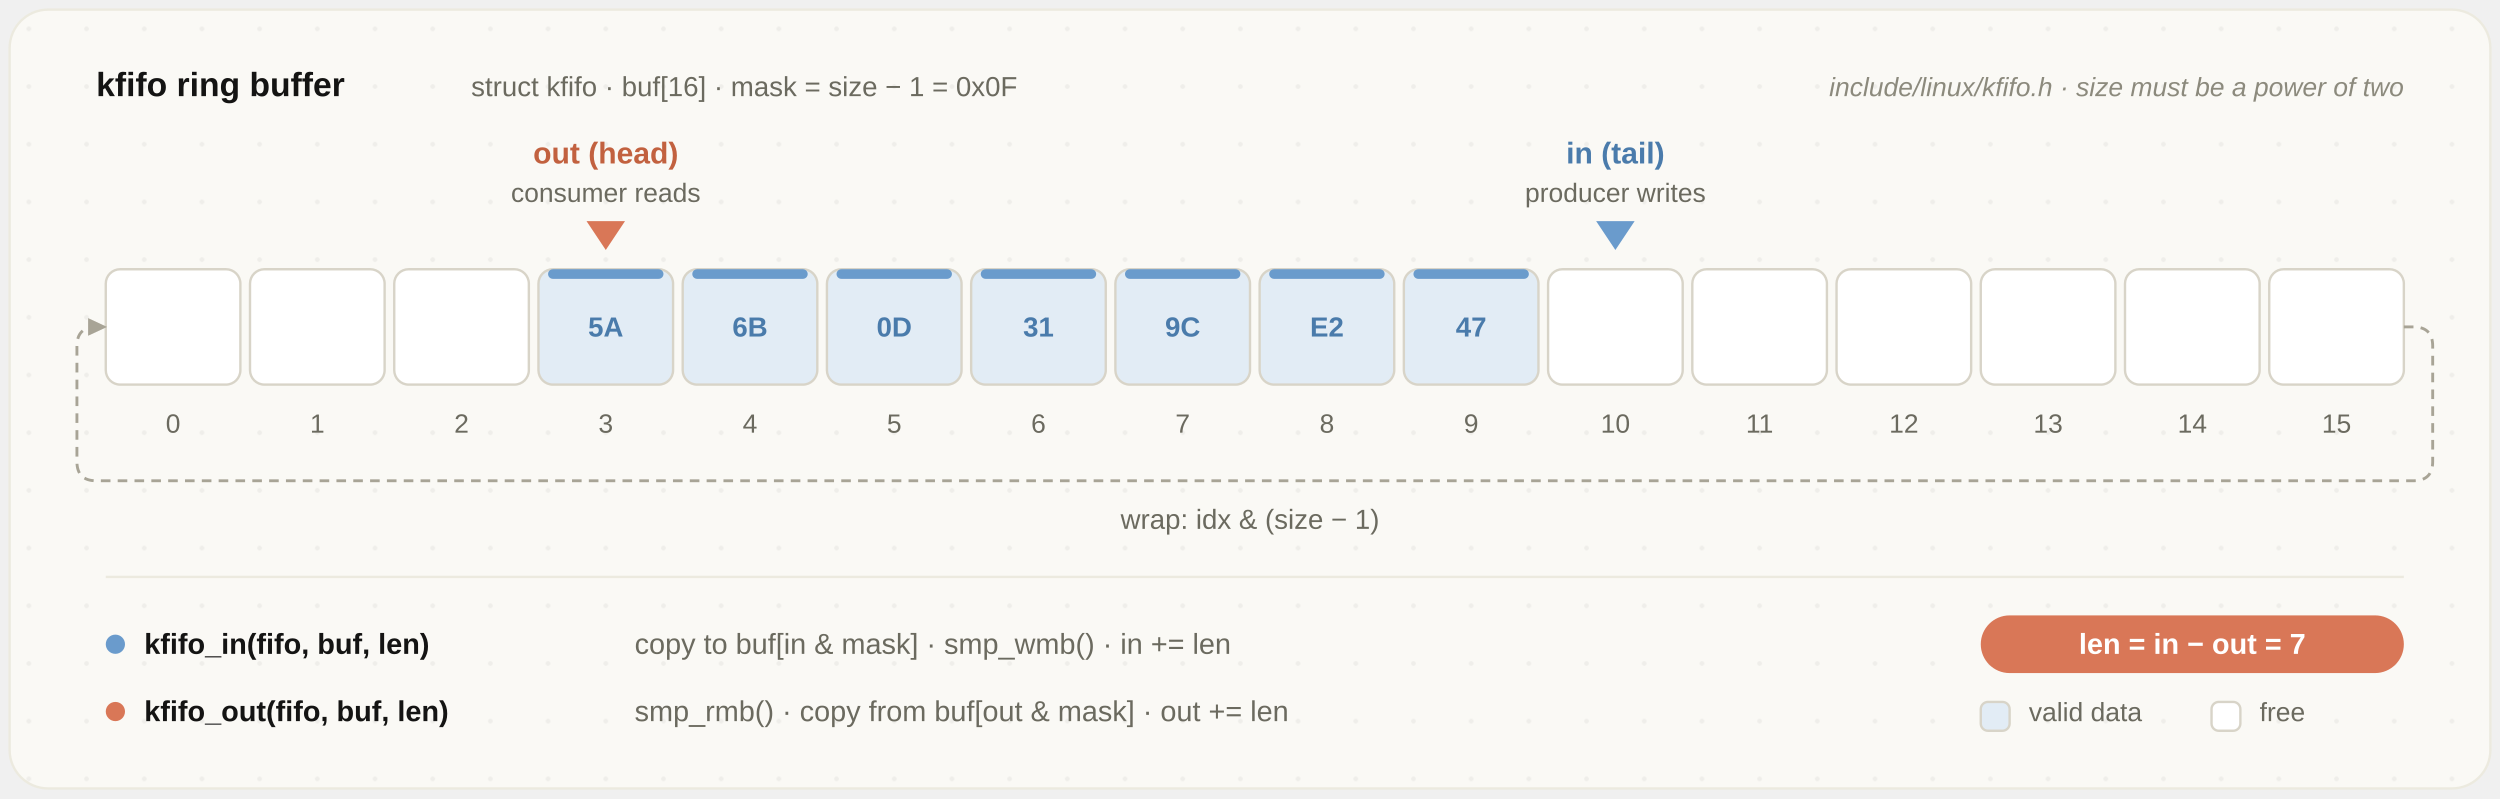
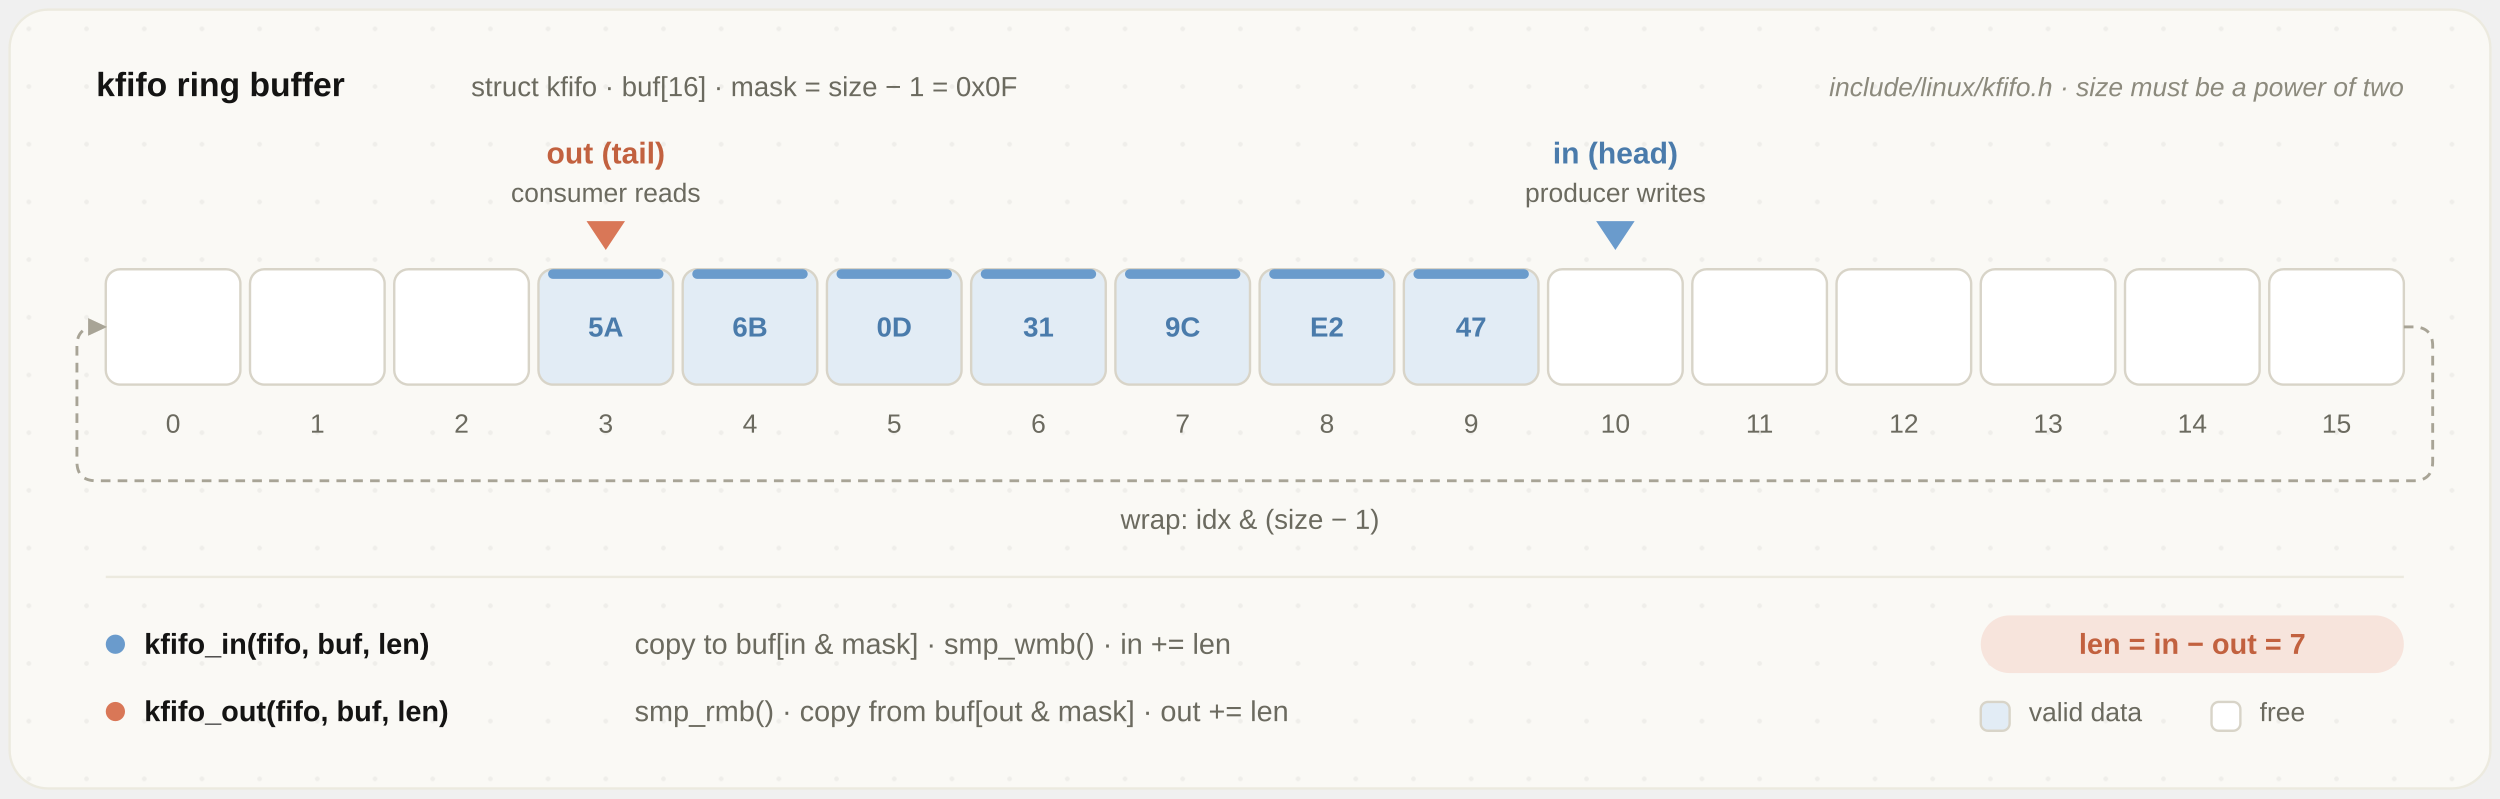
<svg xmlns="http://www.w3.org/2000/svg" viewBox="0 0 1040 332" role="img" aria-label="Linux kfifo ring buffer: 16-slot byte array with valid data between the out pointer at index 3 and the in pointer at index 10, wrap-around handled by masking the index with size minus one" font-family="Poppins, 'Noto Sans SC', 'Helvetica Neue', Arial, sans-serif">
  <defs>
    <pattern id="rbfDots" width="24" height="24" patternUnits="userSpaceOnUse">
      <circle cx="12" cy="12" r="1" fill="#141413" opacity="0.05" />
    </pattern>
    <marker id="rbfArrG" viewBox="0 0 8 8" refX="7" refY="4" markerWidth="7" markerHeight="7" orient="auto-start-reverse">
      <path d="M0,0.5 L7.5,4 L0,7.5 Z" fill="#a8a496" />
    </marker>
  </defs>
  <rect x="4" y="4" width="1032" height="324" rx="16" fill="#faf9f5" stroke="#eceadf" />
  <rect x="4" y="4" width="1032" height="324" rx="16" fill="url(#rbfDots)" />
  <text x="40" y="40" font-size="14" font-weight="600" fill="#141413">kfifo ring buffer</text>
  <text x="196" y="40" font-size="11.5" fill="#6b6a5f">struct kfifo · buf[16] · mask = size − 1 = 0x0F</text>
  <text x="1000" y="40" text-anchor="end" font-size="11" font-style="italic" fill="#8c8a7d">include/linux/kfifo.h · size must be a power of two</text>
-   <text x="252" y="68" text-anchor="middle" font-size="12.5" font-weight="600" fill="#c2613f">out (head)</text>
+   <text x="252" y="68" text-anchor="middle" font-size="12.5" font-weight="600" fill="#c2613f">out (tail)</text>
  <text x="252" y="84" text-anchor="middle" font-size="11" fill="#6b6a5f">consumer reads</text>
  <path d="M244,92 L260,92 L252,104 Z" fill="#d97757" />
-   <text x="672" y="68" text-anchor="middle" font-size="12.5" font-weight="600" fill="#4a7bab">in (tail)</text>
+   <text x="672" y="68" text-anchor="middle" font-size="12.5" font-weight="600" fill="#4a7bab">in (head)</text>
  <text x="672" y="84" text-anchor="middle" font-size="11" fill="#6b6a5f">producer writes</text>
  <path d="M664,92 L680,92 L672,104 Z" fill="#6a9bcc" />
  <g stroke="#d8d4c8" fill="#ffffff">
    <rect x="44" y="112" width="56" height="48" rx="6" />
    <rect x="104" y="112" width="56" height="48" rx="6" />
    <rect x="164" y="112" width="56" height="48" rx="6" />
    <rect x="644" y="112" width="56" height="48" rx="6" />
    <rect x="704" y="112" width="56" height="48" rx="6" />
    <rect x="764" y="112" width="56" height="48" rx="6" />
    <rect x="824" y="112" width="56" height="48" rx="6" />
    <rect x="884" y="112" width="56" height="48" rx="6" />
    <rect x="944" y="112" width="56" height="48" rx="6" />
  </g>
  <g stroke="#d8d4c8" fill="#e2ecf5">
    <rect x="224" y="112" width="56" height="48" rx="6" />
    <rect x="284" y="112" width="56" height="48" rx="6" />
    <rect x="344" y="112" width="56" height="48" rx="6" />
    <rect x="404" y="112" width="56" height="48" rx="6" />
    <rect x="464" y="112" width="56" height="48" rx="6" />
    <rect x="524" y="112" width="56" height="48" rx="6" />
    <rect x="584" y="112" width="56" height="48" rx="6" />
  </g>
  <g fill="#6a9bcc">
    <rect x="228" y="112" width="48" height="4" rx="2" />
    <rect x="288" y="112" width="48" height="4" rx="2" />
    <rect x="348" y="112" width="48" height="4" rx="2" />
    <rect x="408" y="112" width="48" height="4" rx="2" />
    <rect x="468" y="112" width="48" height="4" rx="2" />
    <rect x="528" y="112" width="48" height="4" rx="2" />
    <rect x="588" y="112" width="48" height="4" rx="2" />
  </g>
  <g font-size="11.5" font-weight="600" fill="#4a7bab" text-anchor="middle">
    <text x="252" y="140">5A</text>
    <text x="312" y="140">6B</text>
    <text x="372" y="140">0D</text>
    <text x="432" y="140">31</text>
    <text x="492" y="140">9C</text>
    <text x="552" y="140">E2</text>
    <text x="612" y="140">47</text>
  </g>
  <g font-size="11" fill="#6b6a5f" text-anchor="middle">
    <text x="72" y="180">0</text>
    <text x="132" y="180">1</text>
    <text x="192" y="180">2</text>
    <text x="252" y="180">3</text>
    <text x="312" y="180">4</text>
    <text x="372" y="180">5</text>
    <text x="432" y="180">6</text>
    <text x="492" y="180">7</text>
    <text x="552" y="180">8</text>
    <text x="612" y="180">9</text>
    <text x="672" y="180">10</text>
    <text x="732" y="180">11</text>
    <text x="792" y="180">12</text>
    <text x="852" y="180">13</text>
    <text x="912" y="180">14</text>
    <text x="972" y="180">15</text>
  </g>
  <path d="M1000,136 H1004 Q1012,136 1012,144 V192 Q1012,200 1004,200 H40 Q32,200 32,192 V144 Q32,136 40,136 H44" fill="none" stroke="#a8a496" stroke-width="1.2" stroke-dasharray="4 3" marker-end="url(#rbfArrG)" />
  <text x="520" y="220" text-anchor="middle" font-size="11.5" fill="#6b6a5f">wrap: idx &amp; (size − 1)</text>
  <line x1="44" y1="240" x2="1000" y2="240" stroke="#eceadf" />
  <circle cx="48" cy="268" r="4" fill="#6a9bcc" />
  <text x="60" y="272" font-size="12" font-weight="600" fill="#141413">kfifo_in(fifo, buf, len)</text>
  <text x="264" y="272" font-size="12" fill="#6b6a5f">copy to buf[in &amp; mask] · smp_wmb() · in += len</text>
  <circle cx="48" cy="296" r="4" fill="#d97757" />
  <text x="60" y="300" font-size="12" font-weight="600" fill="#141413">kfifo_out(fifo, buf, len)</text>
  <text x="264" y="300" font-size="12" fill="#6b6a5f">smp_rmb() · copy from buf[out &amp; mask] · out += len</text>
-   <rect x="824" y="256" width="176" height="24" rx="12" fill="#d97757" />
-   <text x="912" y="272" text-anchor="middle" font-size="12" font-weight="600" fill="#ffffff">len = in − out = 7</text>
+   <rect x="824" y="256" width="176" height="24" rx="12" fill="#f7e4dc" />
+   <text x="912" y="272" text-anchor="middle" font-size="12" font-weight="600" fill="#c2613f">len = in − out = 7</text>
  <rect x="824" y="292" width="12" height="12" rx="3" fill="#e2ecf5" stroke="#d8d4c8" />
  <text x="844" y="300" font-size="11" fill="#6b6a5f">valid data</text>
  <rect x="920" y="292" width="12" height="12" rx="3" fill="#ffffff" stroke="#d8d4c8" />
  <text x="940" y="300" font-size="11" fill="#6b6a5f">free</text>
</svg>
